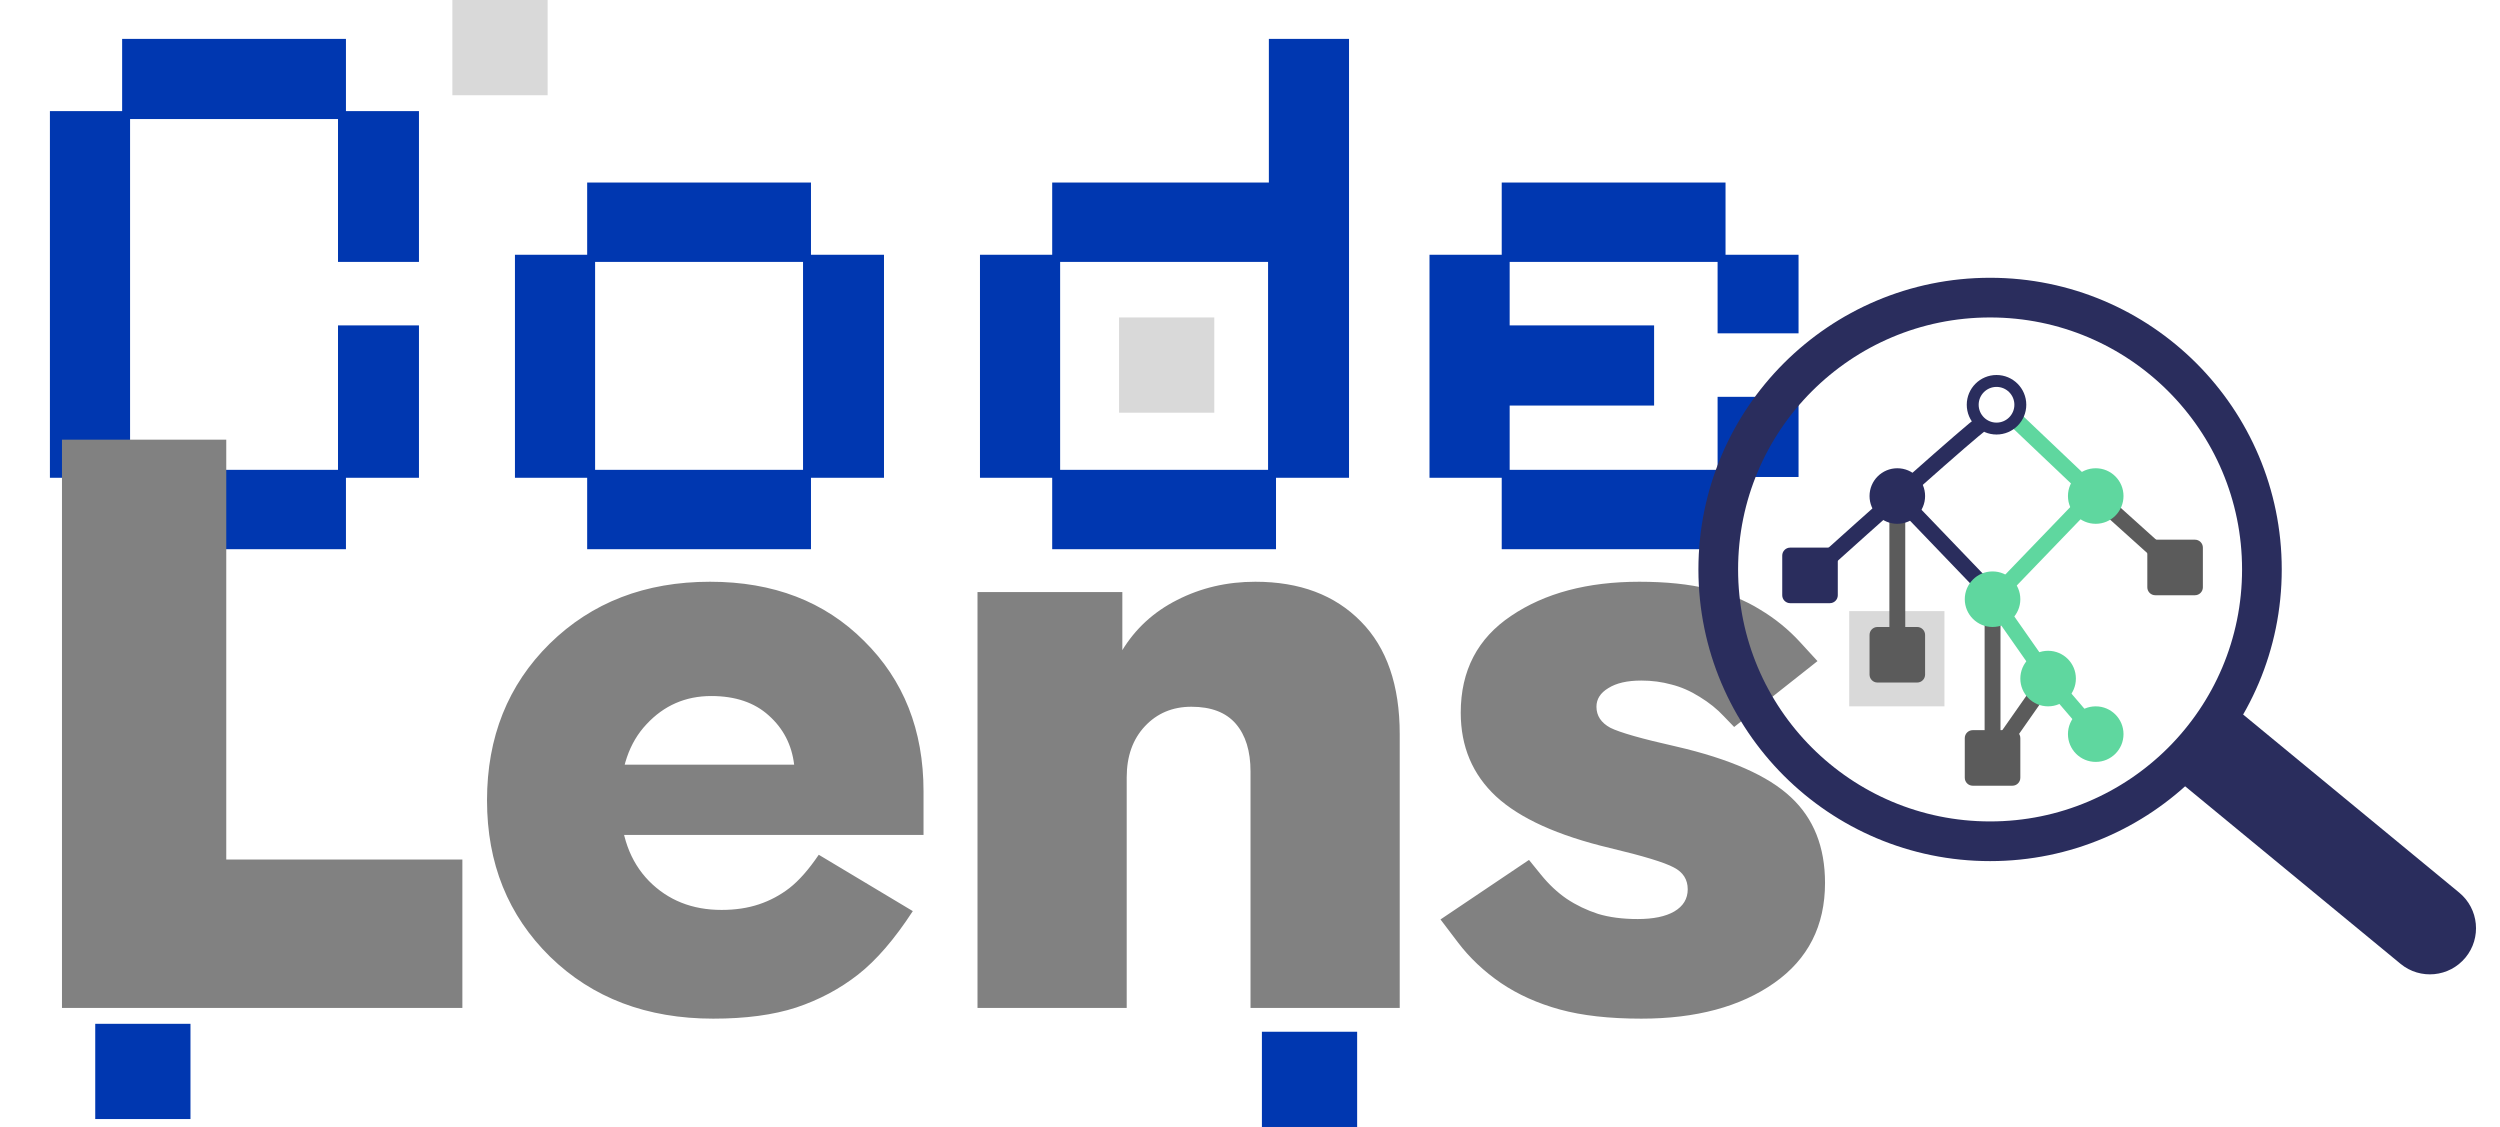
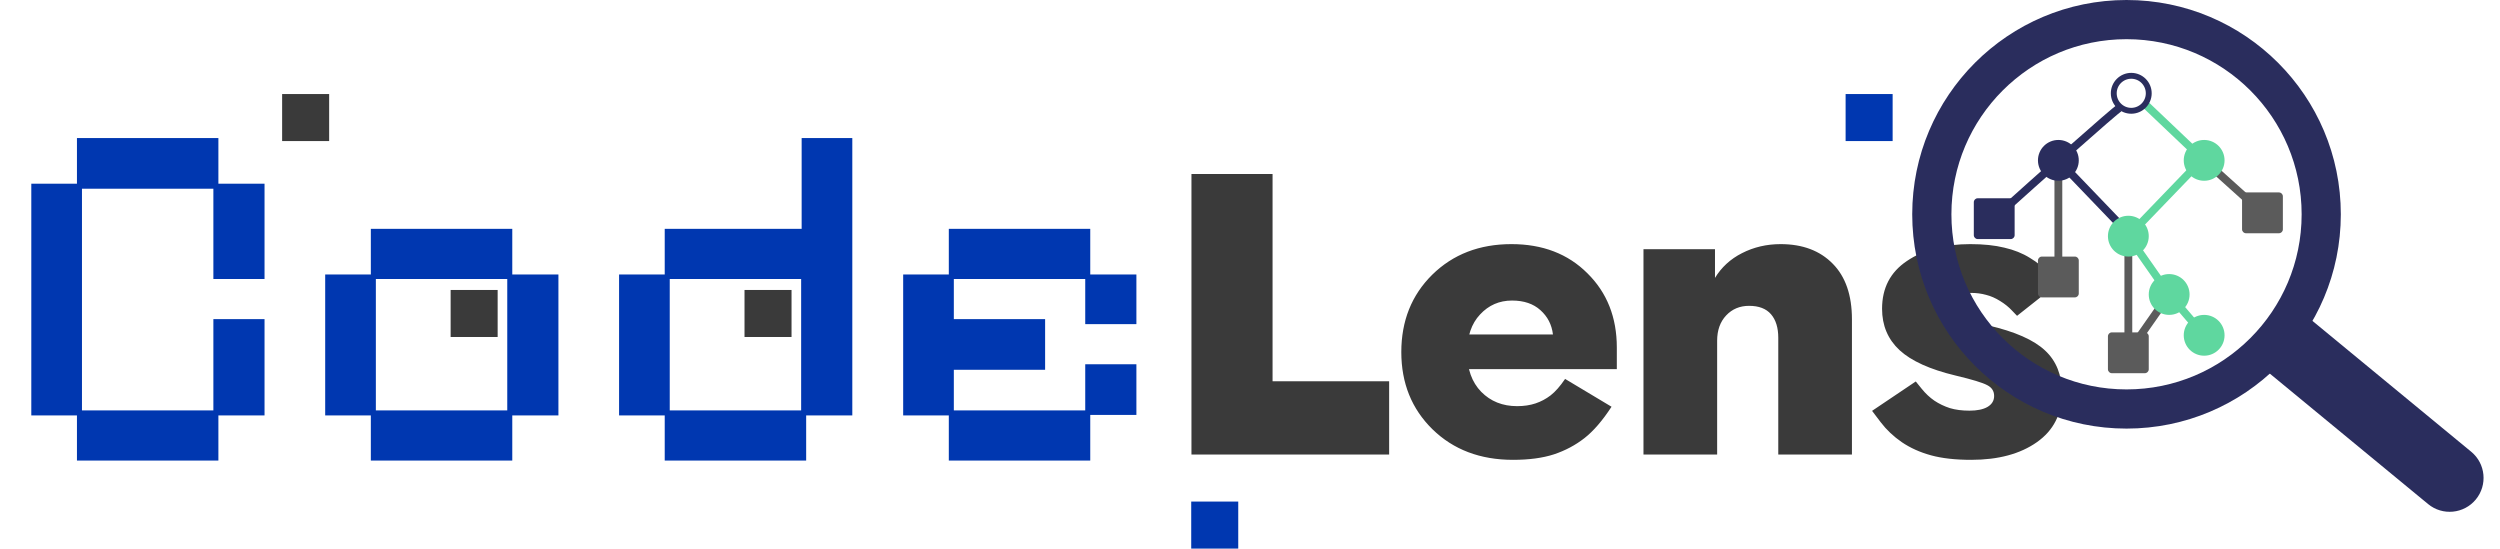
- <svg xmlns="http://www.w3.org/2000/svg" width="315" height="142" viewBox="0 0 315 142" fill="none">
-   <path d="M15.389 69.2V60.2H6.289V14H15.389V4.9H43.589V14H52.789V33H42.589V15H16.389V59.2H42.589V41H52.789V60.2H43.589V69.2H15.389ZM73.983 69.2V60.2H64.883V32.1H73.983V23H102.183V32.1H111.383V60.2H102.183V69.2H73.983ZM74.983 59.2H101.183V33H74.983V59.2ZM132.577 69.2V60.2H123.477V32.1H132.577V23H159.877V4.9H169.977V60.2H160.777V69.2H132.577ZM133.577 59.2H159.777V33H133.577V59.2ZM189.217 69.2V60.2H180.117V32.1H189.217V23H217.417V32.1H226.617V42H216.417V33H190.217V41H208.417V51.1H190.217V59.2H216.417V50H226.617V60.1H217.417V69.2H189.217Z" fill="#0037B0" />
-   <path d="M7.809 127V55.4H28.509V108.3H58.259V127H7.809ZM89.864 128.35C81.497 128.35 74.647 125.75 69.314 120.55C64.014 115.35 61.364 108.783 61.364 100.85C61.364 92.883 63.997 86.3 69.264 81.1C74.564 75.9 81.297 73.3 89.464 73.3C97.431 73.3 103.897 75.783 108.864 80.75C113.864 85.683 116.364 92 116.364 99.7V105.2H70.414V96.35H100.064C99.764 93.85 98.697 91.783 96.864 90.15C95.064 88.517 92.647 87.7 89.614 87.7C86.381 87.7 83.664 88.883 81.464 91.25C79.264 93.583 78.164 96.817 78.164 100.95C78.164 105.183 79.364 108.533 81.764 111C84.164 113.433 87.214 114.65 90.914 114.65C92.647 114.65 94.214 114.417 95.614 113.95C97.014 113.483 98.297 112.8 99.464 111.9C100.664 110.967 101.897 109.567 103.164 107.7L115.014 114.8C112.714 118.333 110.414 121 108.114 122.8C105.814 124.6 103.214 125.983 100.314 126.95C97.447 127.883 93.964 128.35 89.864 128.35ZM123.165 127V74.6H141.415V84.8L139.415 82H141.365C143.032 79.233 145.348 77.1 148.315 75.6C151.315 74.067 154.598 73.3 158.165 73.3C163.765 73.3 168.198 74.967 171.465 78.3C174.732 81.6 176.365 86.333 176.365 92.5V127H157.565V97.2C157.565 94.633 156.948 92.633 155.715 91.2C154.482 89.767 152.615 89.05 150.115 89.05C147.748 89.05 145.798 89.867 144.265 91.5C142.732 93.133 141.965 95.283 141.965 97.95V127H123.165ZM206.803 128.35C202.77 128.35 199.353 127.967 196.553 127.2C193.753 126.433 191.27 125.317 189.103 123.85C186.97 122.383 185.17 120.683 183.703 118.75C182.236 116.817 181.503 115.85 181.503 115.85L192.653 108.35C192.653 108.35 193.153 108.967 194.153 110.2C195.153 111.433 196.236 112.45 197.403 113.25C198.603 114.05 199.92 114.683 201.353 115.15C202.786 115.583 204.453 115.8 206.353 115.8C208.32 115.8 209.853 115.483 210.953 114.85C212.086 114.183 212.653 113.25 212.653 112.05C212.653 110.817 212.07 109.9 210.903 109.3C209.736 108.667 207.053 107.85 202.853 106.85C196.286 105.283 191.503 103.117 188.503 100.35C185.536 97.583 184.053 94.067 184.053 89.8C184.053 84.5 186.17 80.433 190.403 77.6C194.636 74.733 200.02 73.3 206.553 73.3C209.92 73.3 212.82 73.6 215.253 74.2C217.72 74.767 219.886 75.633 221.753 76.8C223.653 77.933 225.336 79.3 226.803 80.9C228.27 82.5 229.003 83.3 229.003 83.3L218.503 91.6C218.503 91.6 218.07 91.15 217.203 90.25C216.37 89.35 215.353 88.533 214.153 87.8C212.986 87.067 211.803 86.55 210.603 86.25C209.403 85.917 208.136 85.75 206.803 85.75C205.036 85.75 203.653 86.067 202.653 86.7C201.653 87.3 201.153 88.083 201.153 89.05C201.153 90.183 201.736 91.067 202.903 91.7C204.103 92.3 206.853 93.083 211.153 94.05C217.953 95.617 222.786 97.75 225.653 100.45C228.52 103.117 229.953 106.717 229.953 111.25C229.953 116.65 227.82 120.85 223.553 123.85C219.286 126.85 213.703 128.35 206.803 128.35Z" fill="#818181" />
-   <rect x="233" y="77" width="12" height="12" fill="#D9D9D9" />
-   <rect x="12" y="129" width="12" height="12" fill="#0037B0" />
-   <rect x="141" y="40" width="12" height="12" fill="#D9D9D9" />
-   <rect x="57" width="12" height="12" fill="#D9D9D9" />
-   <rect x="159" y="130" width="12" height="12" fill="#0037B0" />
-   <path d="M254.062 53L264.062 62.5" stroke="#5FD79F" stroke-width="2" />
-   <path d="M239.062 62.5L245.062 68.75C245.062 68.75 248.719 72.559 251.062 75" stroke="#2A2D5D" stroke-width="2" />
-   <path d="M249.562 53.5C248.762 53.9 235.228 66 228.562 72" stroke="#2A2D5D" stroke-width="2" />
-   <path d="M264.062 62.5L274.062 71.5" stroke="#5B5B5B" stroke-width="2" />
-   <path d="M264.062 92.5L258.062 85.5L251.062 75.5L264.062 62" stroke="#5FD79F" stroke-width="2" />
-   <circle cx="250.75" cy="71.75" r="34.25" stroke="#2A2D5D" stroke-width="5" />
-   <path d="M310.651 120.653C308.609 123.13 304.946 123.484 302.469 121.442L272.169 96.471L279.562 87.5L309.862 112.471C312.339 114.513 312.693 118.176 310.651 120.653Z" fill="#2A2D5D" />
-   <path d="M239.062 62.5V83M251.062 76.5V95.5L258.062 85.5" stroke="#5B5B5B" stroke-width="2" />
-   <circle cx="251.562" cy="51" r="3" stroke="#2A2D5D" stroke-width="1.5" />
-   <circle cx="264.062" cy="92.5" r="3.5" fill="#5FD79F" />
-   <circle cx="264.062" cy="62.5" r="3.5" fill="#5FD79F" />
-   <rect x="235.562" y="79" width="7" height="7" rx="1" fill="#5B5B5B" />
-   <rect x="247.562" y="92" width="7" height="7" rx="1" fill="#5B5B5B" />
-   <rect x="224.562" y="69" width="7" height="7" rx="1" fill="#2A2D5D" />
-   <rect x="270.562" y="68" width="7" height="7" rx="1" fill="#5B5B5B" />
-   <path d="M254.562 75.5C254.562 77.433 252.995 79 251.062 79C249.129 79 247.562 77.433 247.562 75.5C247.562 73.567 249.129 72 251.062 72C252.995 72 254.562 73.567 254.562 75.5Z" fill="#5FD79F" />
-   <circle cx="239.062" cy="62.5" r="3.5" fill="#2A2D5D" />
-   <circle cx="258.062" cy="85.5" r="3.5" fill="#5FD79F" />
+ <svg xmlns="http://www.w3.org/2000/svg" width="638" height="140" viewBox="0 0 638 140" fill="none">
+   <path d="M19.637 117.536V106.016H7.989V46.88H19.637V35.232H55.733V46.88H67.509V71.2H54.453V48.16H20.917V104.736H54.453V81.44H67.509V106.016H55.733V117.536H19.637ZM94.637 117.536V106.016H82.989V70.048H94.637V58.4H130.733V70.048H142.509V106.016H130.733V117.536H94.637ZM95.917 104.736H129.453V71.2H95.917V104.736ZM169.637 117.536V106.016H157.989V70.048H169.637V58.4H204.581V35.232H217.509V106.016H205.733V117.536H169.637ZM170.917 104.736H204.453V71.2H170.917V104.736ZM242.137 117.536V106.016H230.489V70.048H242.137V58.4H278.233V70.048H290.009V82.72H276.953V71.2H243.417V81.44H266.713V94.368H243.417V104.736H276.953V92.96H290.009V105.888H278.233V117.536H242.137Z" fill="#0037B0" />
+   <path d="M304.059 116V44.4H324.759V97.3H354.509V116H304.059ZM386.114 117.35C377.747 117.35 370.897 114.75 365.564 109.55C360.264 104.35 357.614 97.783 357.614 89.85C357.614 81.883 360.247 75.3 365.514 70.1C370.814 64.9 377.547 62.3 385.714 62.3C393.681 62.3 400.147 64.783 405.114 69.75C410.114 74.683 412.614 81 412.614 88.7V94.2H366.664V85.35H396.314C396.014 82.85 394.947 80.783 393.114 79.15C391.314 77.517 388.897 76.7 385.864 76.7C382.631 76.7 379.914 77.883 377.714 80.25C375.514 82.583 374.414 85.817 374.414 89.95C374.414 94.183 375.614 97.533 378.014 100C380.414 102.433 383.464 103.65 387.164 103.65C388.897 103.65 390.464 103.417 391.864 102.95C393.264 102.483 394.547 101.8 395.714 100.9C396.914 99.967 398.147 98.567 399.414 96.7L411.264 103.8C408.964 107.333 406.664 110 404.364 111.8C402.064 113.6 399.464 114.983 396.564 115.95C393.697 116.883 390.214 117.35 386.114 117.35ZM419.415 116V63.6H437.665V73.8L435.665 71H437.615C439.282 68.233 441.598 66.1 444.565 64.6C447.565 63.067 450.848 62.3 454.415 62.3C460.015 62.3 464.448 63.967 467.715 67.3C470.982 70.6 472.615 75.333 472.615 81.5V116H453.815V86.2C453.815 83.633 453.198 81.633 451.965 80.2C450.732 78.767 448.865 78.05 446.365 78.05C443.998 78.05 442.048 78.867 440.515 80.5C438.982 82.133 438.215 84.283 438.215 86.95V116H419.415ZM503.053 117.35C499.02 117.35 495.603 116.967 492.803 116.2C490.003 115.433 487.52 114.317 485.353 112.85C483.22 111.383 481.42 109.683 479.953 107.75C478.486 105.817 477.753 104.85 477.753 104.85L488.903 97.35C488.903 97.35 489.403 97.967 490.403 99.2C491.403 100.433 492.486 101.45 493.653 102.25C494.853 103.05 496.17 103.683 497.603 104.15C499.036 104.583 500.703 104.8 502.603 104.8C504.57 104.8 506.103 104.483 507.203 103.85C508.336 103.183 508.903 102.25 508.903 101.05C508.903 99.817 508.32 98.9 507.153 98.3C505.986 97.667 503.303 96.85 499.103 95.85C492.536 94.283 487.753 92.117 484.753 89.35C481.786 86.583 480.303 83.067 480.303 78.8C480.303 73.5 482.42 69.433 486.653 66.6C490.886 63.733 496.27 62.3 502.803 62.3C506.17 62.3 509.07 62.6 511.503 63.2C513.97 63.767 516.136 64.633 518.003 65.8C519.903 66.933 521.586 68.3 523.053 69.9C524.52 71.5 525.253 72.3 525.253 72.3L514.753 80.6C514.753 80.6 514.32 80.15 513.453 79.25C512.62 78.35 511.603 77.533 510.403 76.8C509.236 76.067 508.053 75.55 506.853 75.25C505.653 74.917 504.386 74.75 503.053 74.75C501.286 74.75 499.903 75.067 498.903 75.7C497.903 76.3 497.403 77.083 497.403 78.05C497.403 79.183 497.986 80.067 499.153 80.7C500.353 81.3 503.103 82.083 507.403 83.05C514.203 84.617 519.036 86.75 521.903 89.45C524.77 92.117 526.203 95.717 526.203 100.25C526.203 105.65 524.07 109.85 519.803 112.85C515.536 115.85 509.953 117.35 503.053 117.35Z" fill="#3A3A3A" />
+   <rect x="115" y="74" width="12" height="12" fill="#3A3A3A" />
+   <rect x="471" y="24" width="12" height="12" fill="#0037B0" />
+   <rect x="72" y="24" width="12" height="12" fill="#3A3A3A" />
+   <rect x="190" y="74" width="12" height="12" fill="#3A3A3A" />
+   <rect x="304" y="128" width="12" height="12" fill="#0037B0" />
+   <path d="M547.617 26.786L562.499 40.924" stroke="#5FD79F" stroke-width="2" />
+   <path d="M525.295 40.924L534.224 50.225C534.224 50.225 539.666 55.893 543.153 59.526" stroke="#2A2D5D" stroke-width="2" />
+   <path d="M540.921 27.53C539.73 28.126 519.591 46.132 509.67 55.061" stroke="#2A2D5D" stroke-width="2" />
+   <path d="M562.499 40.924L577.38 54.317" stroke="#5B5B5B" stroke-width="2" />
+   <path d="M562.499 85.568L553.57 75.151L543.153 60.27L562.499 40.18" stroke="#5FD79F" stroke-width="2" />
+   <circle cx="542.689" cy="54.689" r="49.689" stroke="#2A2D5D" stroke-width="10" />
+   <path d="M631.83 127.464C628.792 131.15 623.34 131.676 619.654 128.638L574.563 91.477L585.565 78.127L630.656 115.287C634.342 118.326 634.868 123.777 631.83 127.464Z" fill="#2A2D5D" />
+   <path d="M525.295 40.924V71.431M543.153 61.758V90.032L553.57 75.151" stroke="#5B5B5B" stroke-width="2" />
+   <circle cx="543.897" cy="23.81" r="4.464" stroke="#2A2D5D" stroke-width="1.5" />
+   <circle cx="562.499" cy="85.568" r="5.208" fill="#5FD79F" />
+   <circle cx="562.499" cy="40.924" r="5.208" fill="#5FD79F" />
+   <rect x="520.087" y="65.478" width="10.417" height="10.417" rx="1" fill="#5B5B5B" />
+   <rect x="537.945" y="84.824" width="10.417" height="10.417" rx="1" fill="#5B5B5B" />
+   <rect x="503.717" y="50.597" width="10.417" height="10.417" rx="1" fill="#2A2D5D" />
+   <rect x="572.172" y="49.108" width="10.417" height="10.417" rx="1" fill="#5B5B5B" />
+   <path d="M548.362 60.27C548.362 63.146 546.03 65.478 543.153 65.478C540.276 65.478 537.945 63.146 537.945 60.27C537.945 57.393 540.276 55.061 543.153 55.061C546.03 55.061 548.362 57.393 548.362 60.27Z" fill="#5FD79F" />
+   <circle cx="525.295" cy="40.924" r="5.208" fill="#2A2D5D" />
+   <circle cx="553.57" cy="75.151" r="5.208" fill="#5FD79F" />
</svg>
